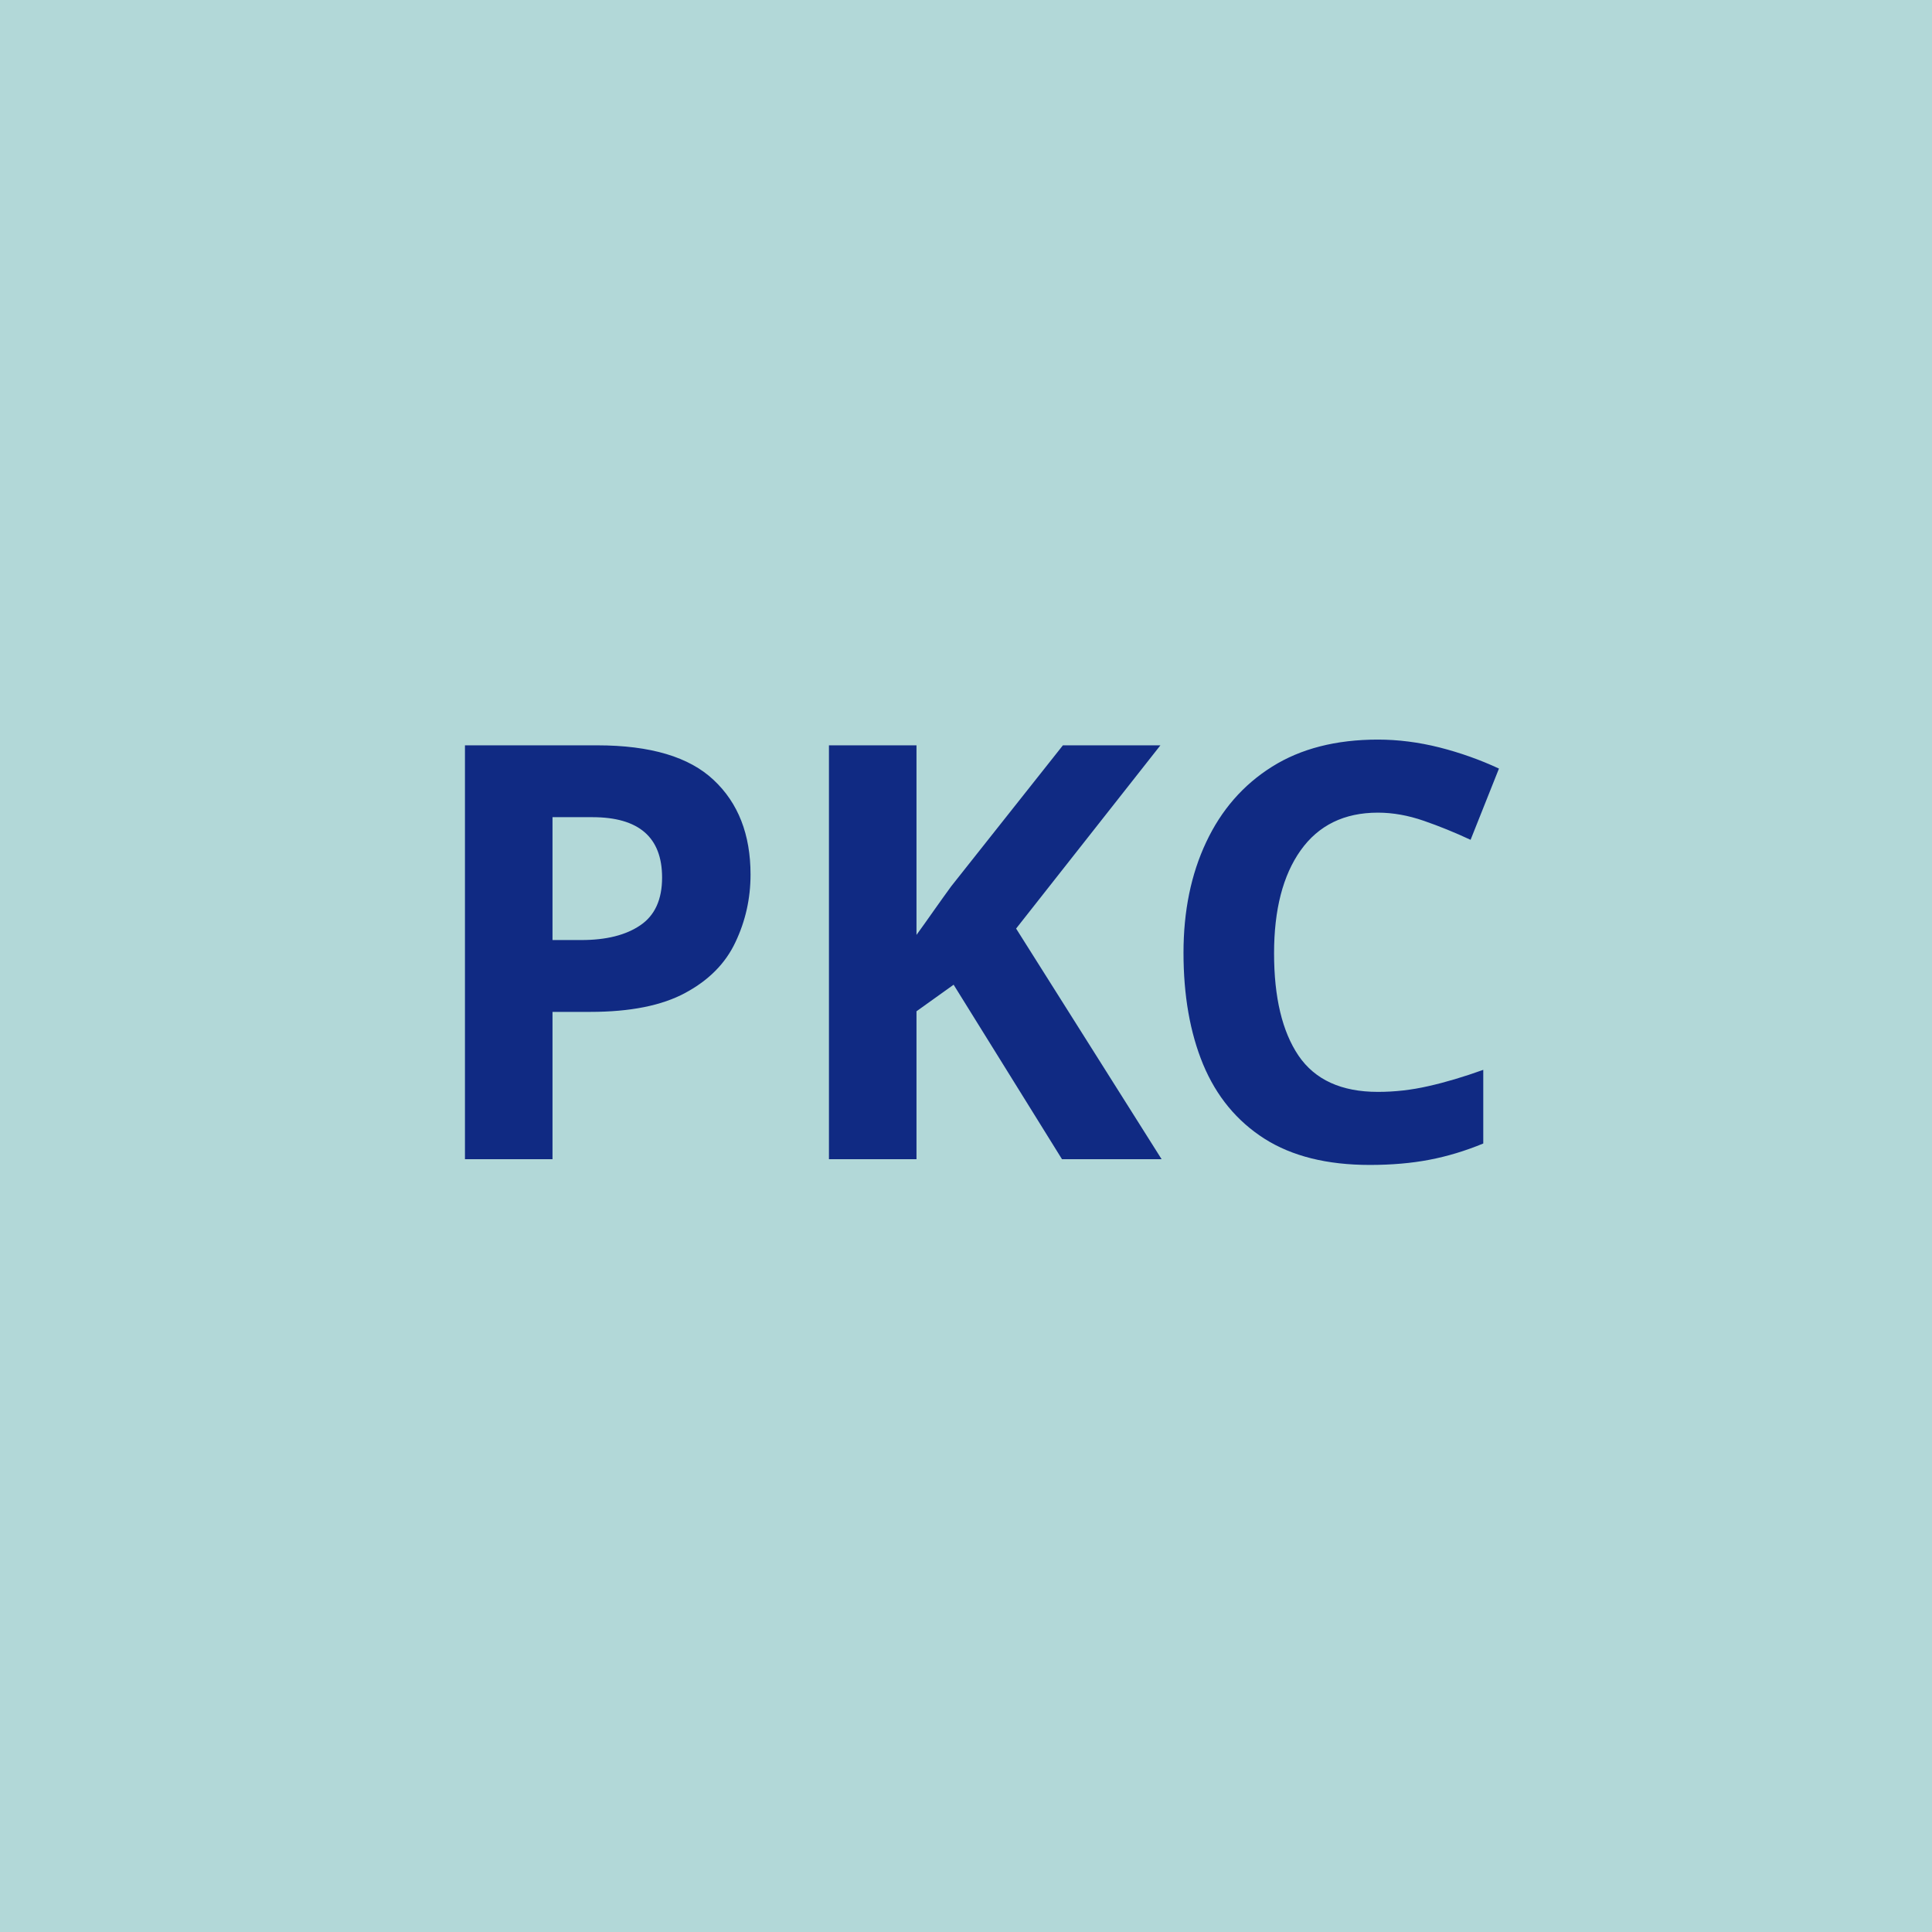
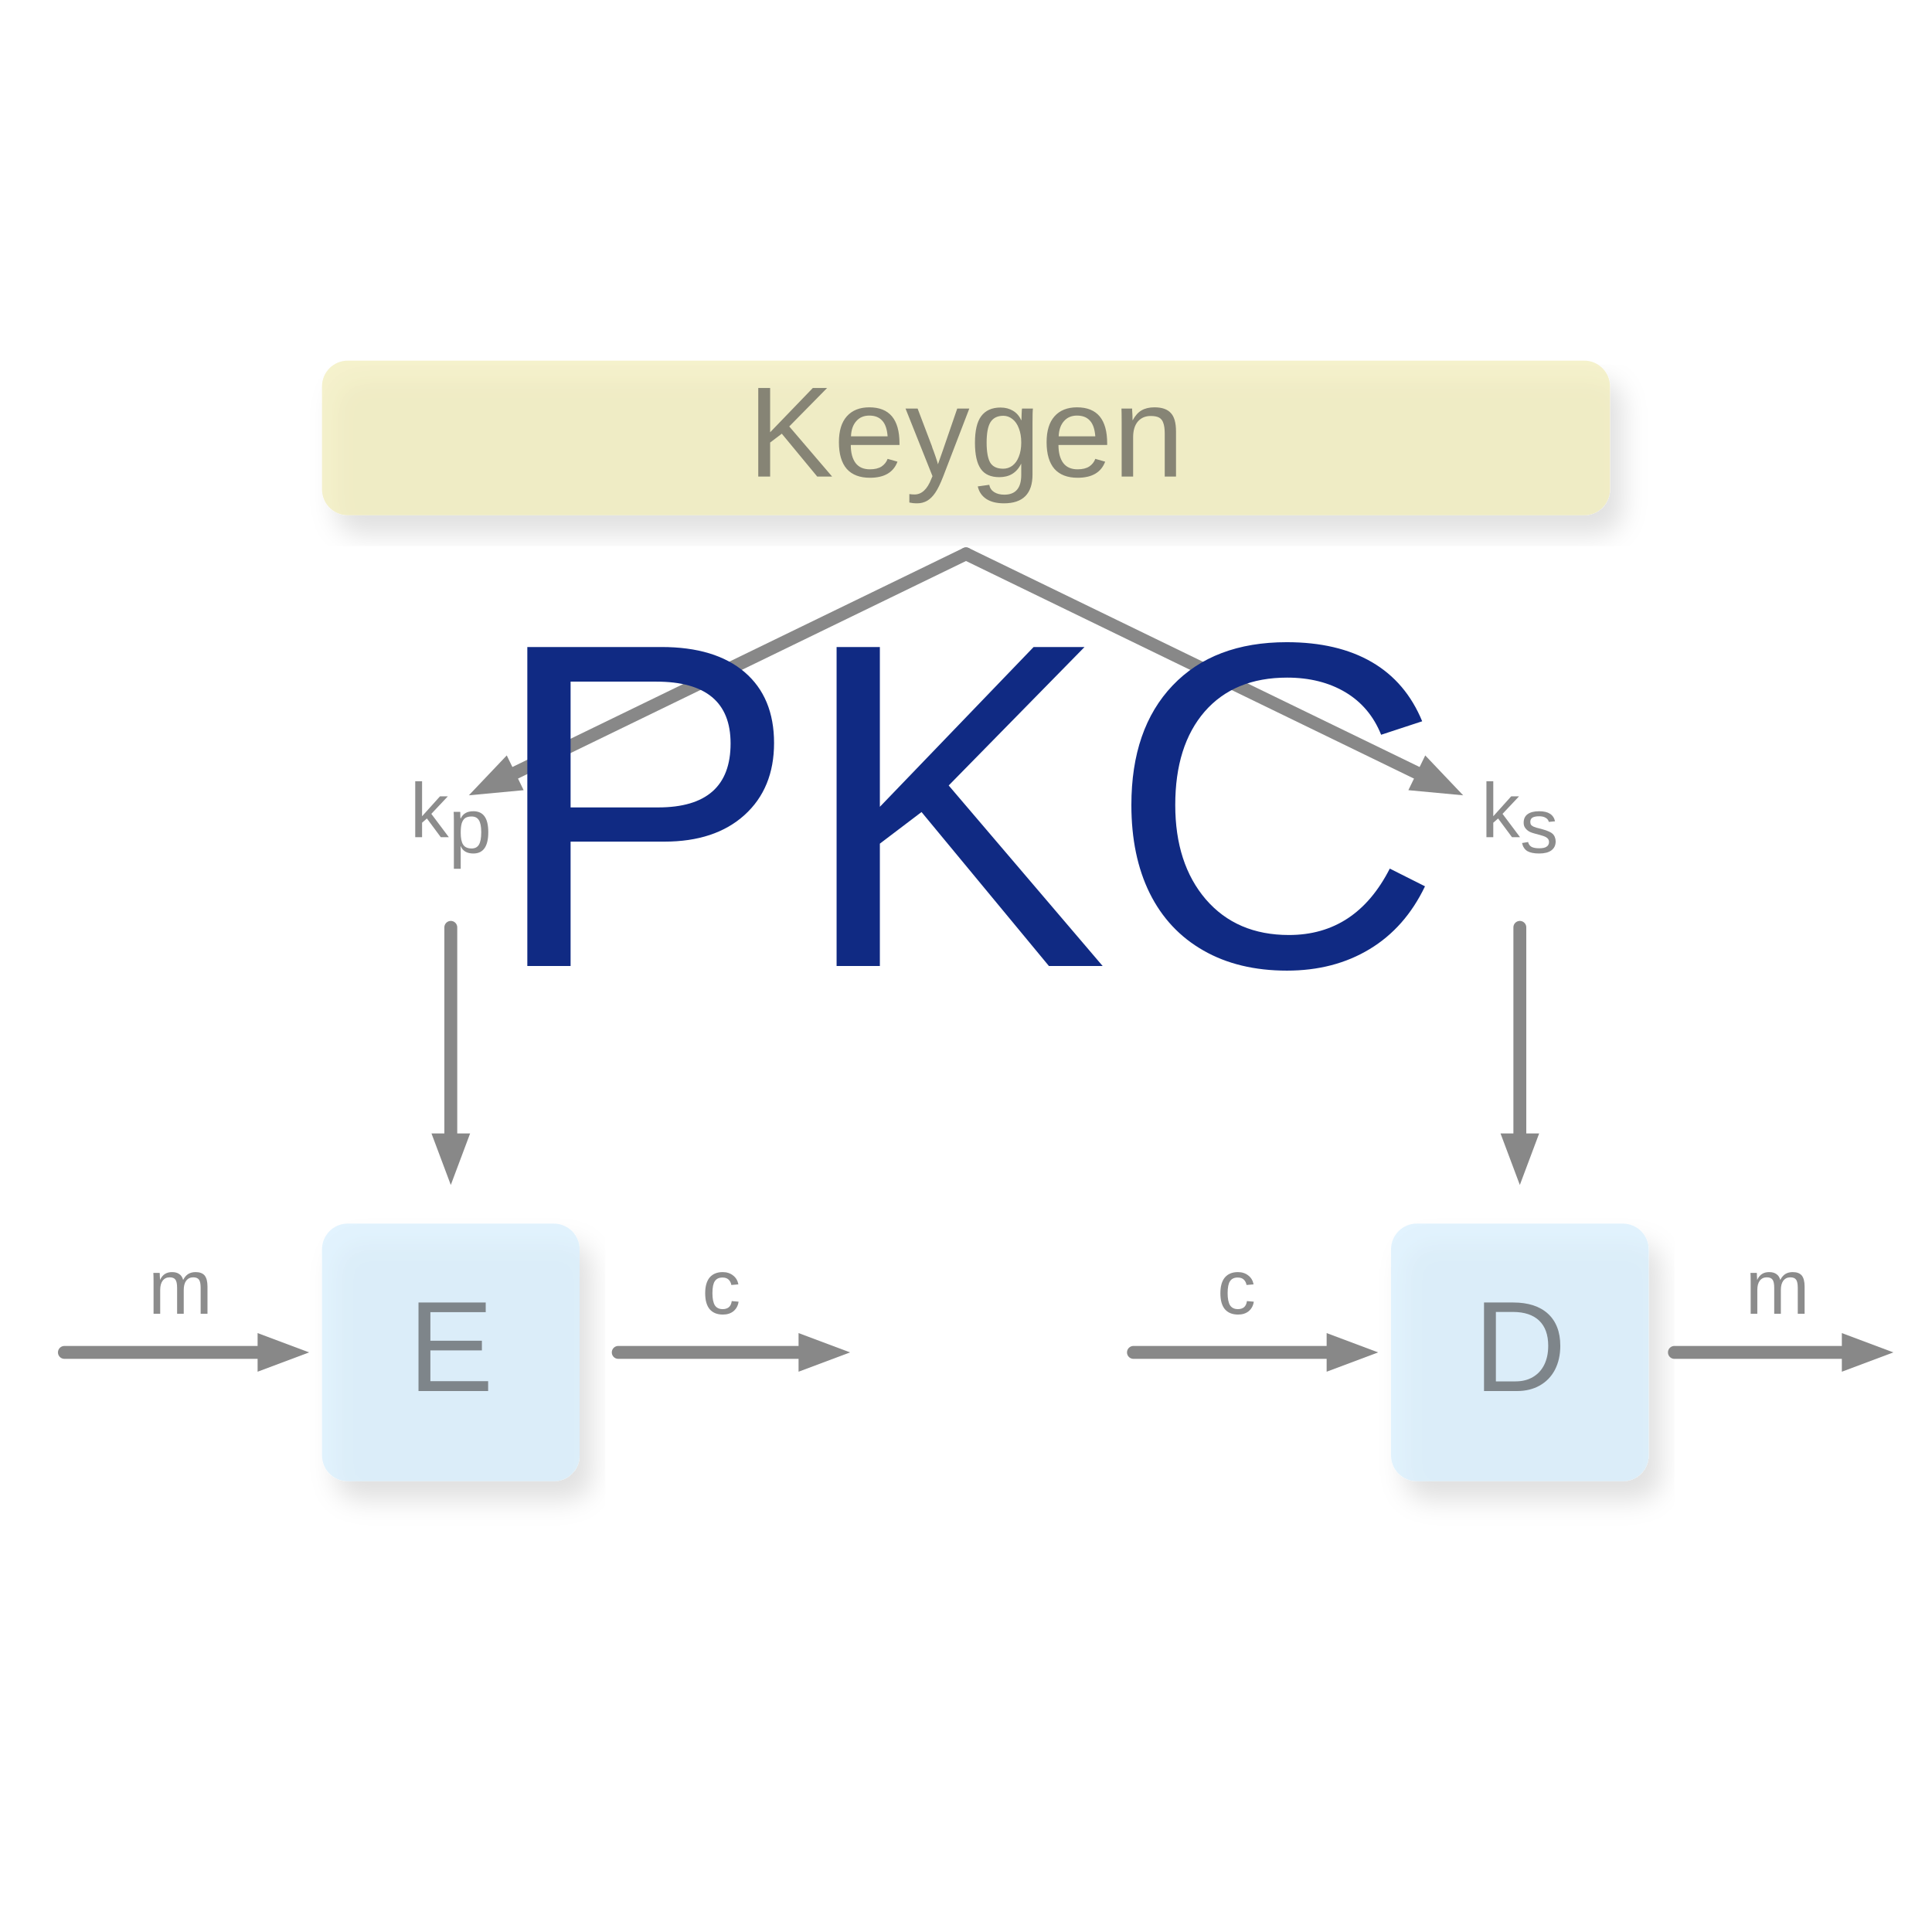
- <svg xmlns="http://www.w3.org/2000/svg" width="100" height="100">
+ <svg xmlns="http://www.w3.org/2000/svg" width="150" height="150">
  <defs>
-     <style type="text/css">
-     .ches {
-     font: bold 30px sans-serif;
-     fill: #102a83; /* pale teal */
-     }
-     </style>
+     <linearGradient id="goldenrod">
+       <stop stop-color="rgba(238, 232, 170, 0.6)" />
+     </linearGradient>
+     <radialGradient id="skyblue">
+       <stop stop-color="rgba(206,235,253,0.6)" />
+     </radialGradient>
+     <marker id="arrowhead" markerWidth="4" markerHeight="3" refX="0" refY="1.5" orient="auto">
+       <polygon points="0 0, 4 1.5, 0 3" fill="#888" />
+     </marker>
+     <filter id="dropshadow" height="130%">
+       <feGaussianBlur in="SourceAlpha" stdDeviation="1" />
+       <feOffset dx="1" dy="1.5" result="offsetblur" />
+       <feComponentTransfer>
+         <feFuncA type="linear" slope="0.2" />
+       </feComponentTransfer>
+       <feMerge>
+         <feMergeNode />
+         <feMergeNode in="SourceGraphic" />
+       </feMerge>
+     </filter>
+     <filter id="blur" x="0" y="0">
+       <feGaussianBlur in="SourceGraphic" stdDeviation="15" />
+     </filter>
  </defs>
-   <rect x="0" y="0" height="100" width="100" stroke="none" fill="#b2d8d8" stroke-width="2" />
-   <text x="50" y="60" text-anchor="middle" class="ches">PKC</text>
+   <style>
+     .sans {font-family: Arial, Helvetica, sans-serif;font-size:10px; fill:rgba(64,64,64,0.6);}
+     .smallsans {font-family: Arial, Helvetica, sans-serif;font-size:6px;fill:rgba(64,64,64,0.6)}
+     .name {font-family: Arial, Helvetica, sans-serif;font-size:36px; fill:#102a83;text-shadow:1px 1px 2px #404040;}
+   </style>
+   <rect x="0" y="0" height="150" width="150" fill="#fff" stroke="none" />
+   <rect x="25" y="28" width="100" height="12" rx="2" ry="2" fill="url(#goldenrod)" filter="url(#dropshadow)" />
+   <text x="75" y="37" text-anchor="middle" class="sans">Keygen</text>
+   <line x1="75" x2="40" y1="43" y2="60" stroke="#888" stroke-width="1" stroke-linecap="round" marker-end="url(#arrowhead)" />
+   <line x1="75" x2="110" y1="43" y2="60" stroke="#888" stroke-width="1" stroke-linecap="round" marker-end="url(#arrowhead)" />
+   <text x="35" y="65" text-anchor="middle" class="smallsans">
+     <tspan>k<tspan baseline-shift="sub">p</tspan>
+     </tspan>
+   </text>
+   <text x="118" y="65" text-anchor="middle" class="smallsans">
+     <tspan>k<tspan baseline-shift="sub">s</tspan>
+     </tspan>
+   </text>
+   <line x1="35" x2="35" y1="72" y2="88" stroke="#888" stroke-width="1" stroke-linecap="round" marker-end="url(#arrowhead)" />
+   <line x1="118" x2="118" y1="72" y2="88" stroke="#888" stroke-width="1" stroke-linecap="round" marker-end="url(#arrowhead)" />
+   <rect x="25" y="95" width="20" height="20" rx="2" ry="2" fill="url(#skyblue)" filter="url(#dropshadow)" />
+   <rect x="108" y="95" width="20" height="20" rx="2" ry="2" fill="url(#skyblue)" filter="url(#dropshadow)" />
+   <text x="118" y="108" text-anchor="middle" class="sans">D</text>
+   <text x="35" y="108" text-anchor="middle" class="sans">E</text>
+   <line x1="5" x2="20" y1="105" y2="105" stroke="#888" stroke-width="1" stroke-linecap="round" marker-end="url(#arrowhead)" />
+   <line x1="48" x2="62" y1="105" y2="105" stroke="#888" stroke-width="1" stroke-linecap="round" marker-end="url(#arrowhead)" />
+   <line x1="88" x2="103" y1="105" y2="105" stroke="#888" stroke-width="1" stroke-linecap="round" marker-end="url(#arrowhead)" />
+   <line x1="130" x2="143" y1="105" y2="105" stroke="#888" stroke-width="1" stroke-linecap="round" marker-end="url(#arrowhead)" />
+   <text x="14" y="102" text-anchor="middle" class="smallsans">m</text>
+   <text x="56" y="102" text-anchor="middle" class="smallsans">c</text>
+   <text x="96" y="102" text-anchor="middle" class="smallsans">c</text>
+   <text x="138" y="102" text-anchor="middle" class="smallsans">m</text>
+   <text x="75" y="75" text-anchor="middle" class="name">PKC</text>
</svg>
